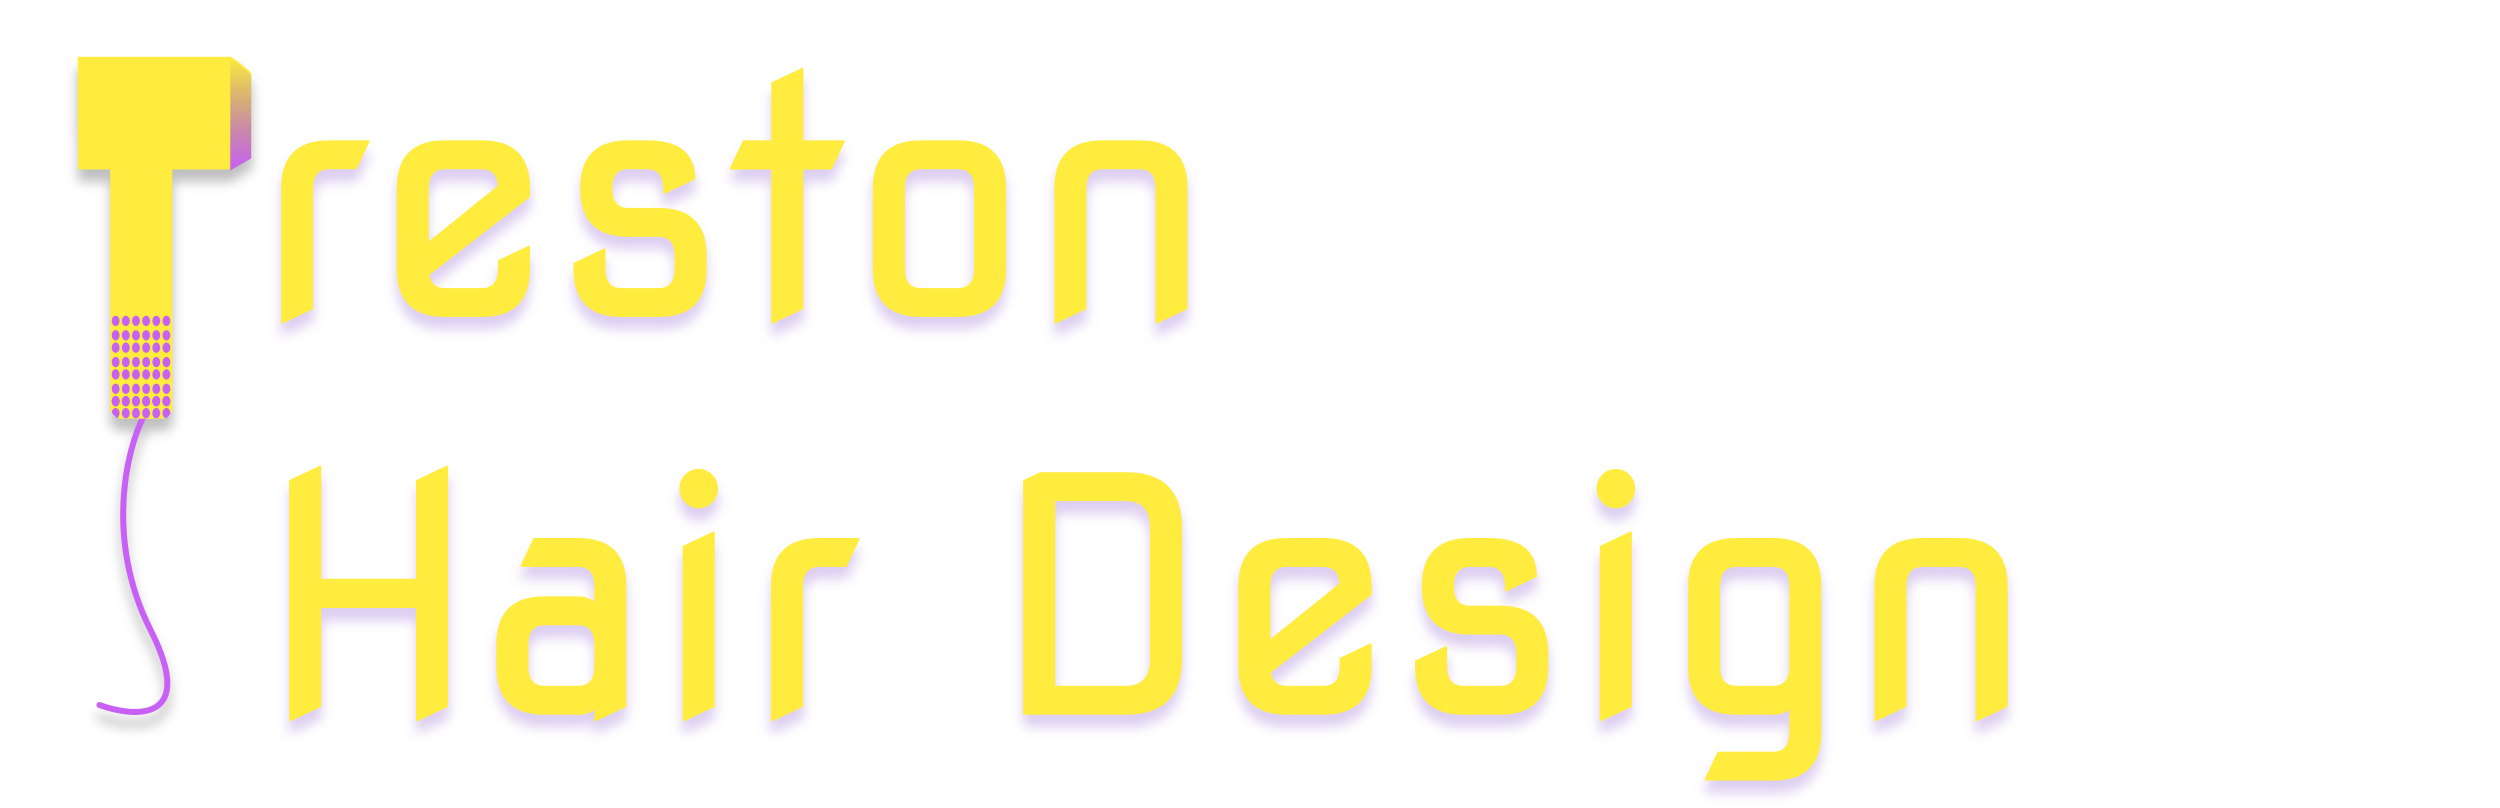
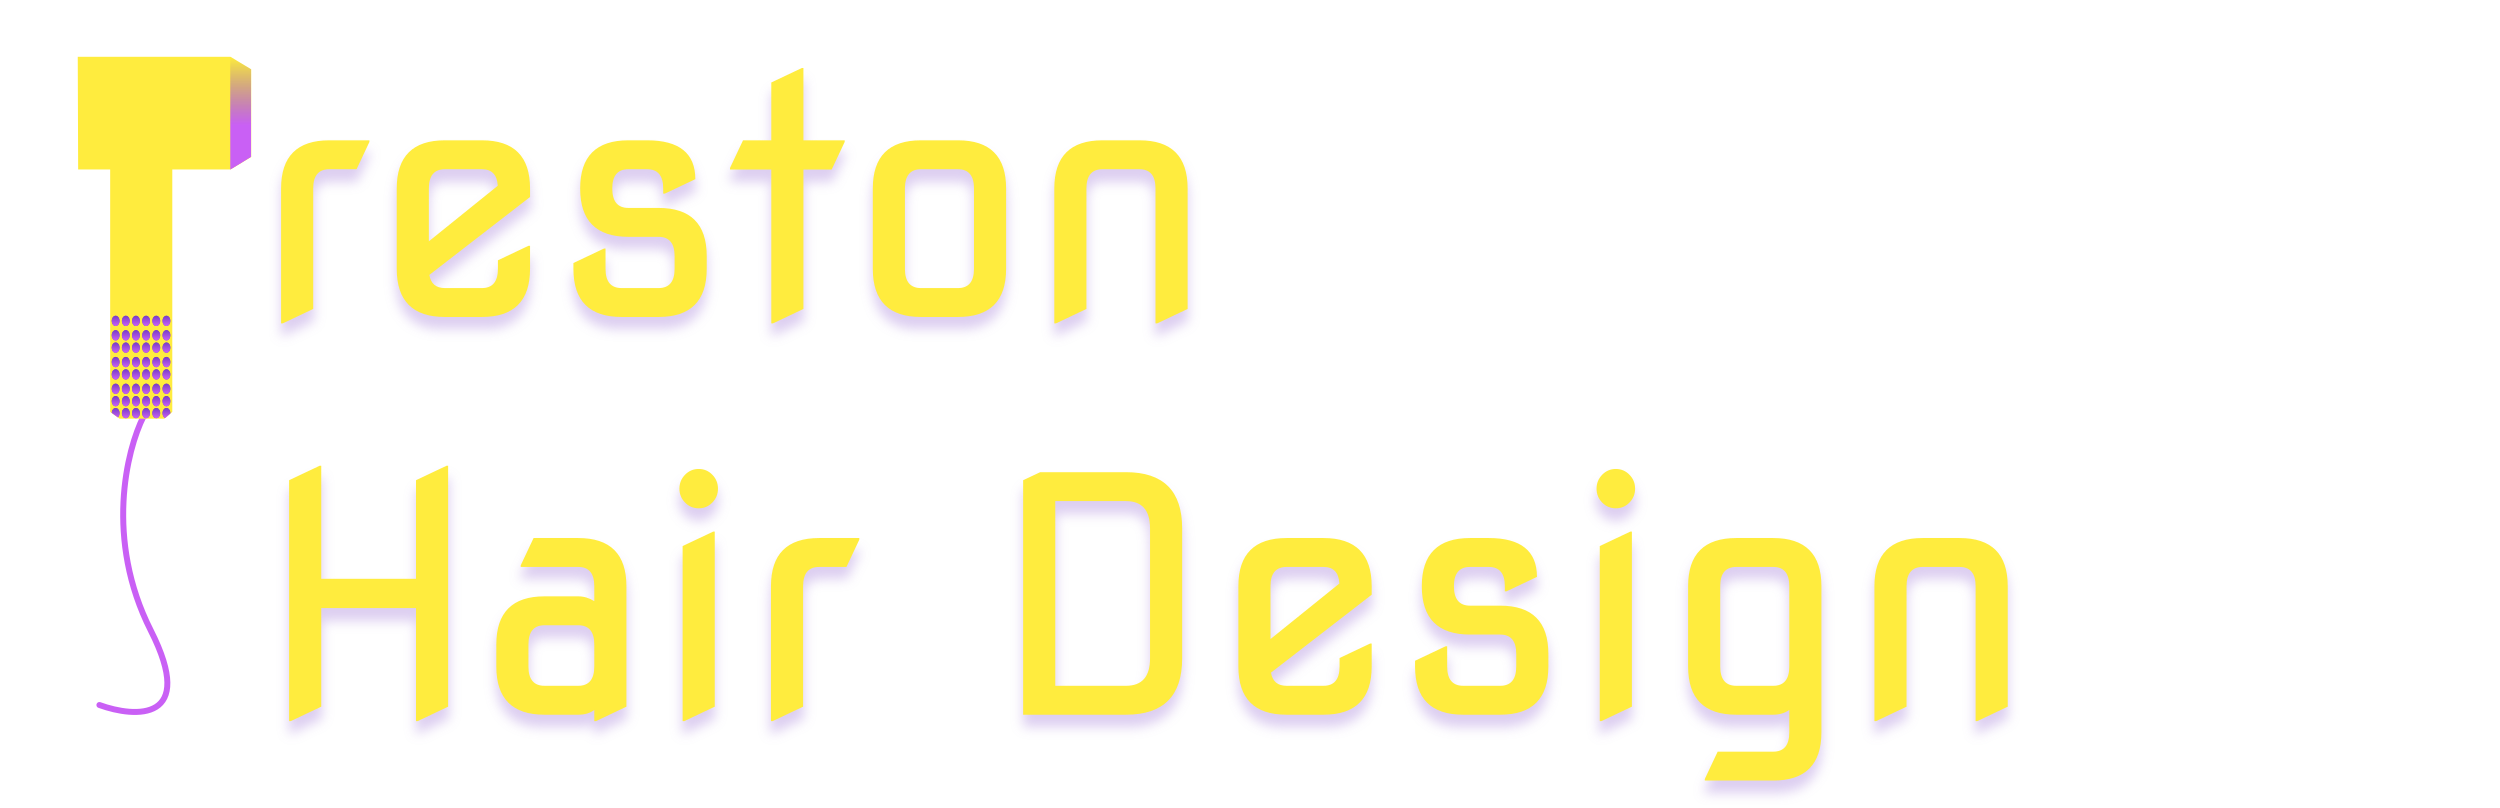
<svg xmlns="http://www.w3.org/2000/svg" width="836" height="270" viewBox="0 0 836 270" fill="none">
  <g filter="url(#filter0_d)">
    <path d="M93.994 108.148V63.031C93.994 52.289 99.365 46.918 110.107 46.918H123.535V47.455L119.238 56.586H110.107C106.527 56.586 104.736 58.734 104.736 63.031V103.314L94.531 108.148H93.994ZM148.779 106C138.037 106 132.666 100.629 132.666 89.887V63.031C132.666 52.289 138.037 46.918 148.779 46.918H161.133C171.875 46.918 177.246 52.289 177.246 63.031V65.878L143.569 91.928C144.071 94.864 145.807 96.332 148.779 96.332H161.133C164.714 96.332 166.504 94.184 166.504 89.887V87.04L176.709 82.206H177.246V89.887C177.246 100.629 171.875 106 161.133 106H148.779ZM143.408 80.702L166.45 62.118C166.235 58.43 164.463 56.586 161.133 56.586H148.779C145.199 56.586 143.408 58.734 143.408 63.031V80.702ZM207.861 106C197.119 106 191.748 100.629 191.748 89.887V87.953L201.953 83.119H202.49V89.887C202.49 94.184 204.281 96.332 207.861 96.332H220.215C223.796 96.332 225.586 94.184 225.586 89.887V85.644C225.586 81.347 223.796 79.198 220.215 79.198H210.117C199.375 79.198 194.004 73.809 194.004 63.031C194.004 52.289 199.375 46.918 210.117 46.918H216.401C227.144 46.918 232.515 51.251 232.515 59.916L222.31 64.75H221.772V63.031C221.772 58.734 219.982 56.586 216.401 56.586H210.117C206.536 56.586 204.746 58.734 204.746 63.031C204.746 67.364 206.536 69.53 210.117 69.53H220.215C230.957 69.53 236.328 74.901 236.328 85.644V89.887C236.328 100.629 230.957 106 220.215 106H207.861ZM257.92 108.148V56.693H244.116V56.156L248.467 46.918H257.92V27.582L268.125 22.748H268.662V46.918H282.466V47.455L278.115 56.693H268.662V103.314L258.457 108.148H257.92ZM307.979 96.332H320.332C323.913 96.332 325.703 94.184 325.703 89.887V63.031C325.703 58.734 323.913 56.586 320.332 56.586H307.979C304.398 56.586 302.607 58.734 302.607 63.031V89.887C302.607 94.184 304.398 96.332 307.979 96.332ZM307.979 106C297.236 106 291.865 100.629 291.865 89.887V63.031C291.865 52.289 297.236 46.918 307.979 46.918H320.332C331.074 46.918 336.445 52.289 336.445 63.031V89.887C336.445 100.629 331.074 106 320.332 106H307.979ZM352.559 108.148V63.031C352.559 52.289 357.93 46.918 368.672 46.918H381.025C391.768 46.918 397.139 52.289 397.139 63.031V103.314L386.934 108.148H386.396V63.031C386.396 58.734 384.606 56.586 381.025 56.586H368.672C365.091 56.586 363.301 58.734 363.301 63.031V103.314L353.096 108.148H352.559ZM96.68 241.148V160.582L106.885 155.748H107.422V193.561H139.111V160.582L149.316 155.748H149.854V236.314L139.648 241.148H139.111V203.336H107.422V236.314L97.217 241.148H96.68ZM182.08 229.332H193.359C196.94 229.332 198.73 227.184 198.73 222.887V215.528C198.73 211.231 196.94 209.083 193.359 209.083H182.08C178.499 209.083 176.709 211.231 176.709 215.528V222.887C176.709 227.184 178.499 229.332 182.08 229.332ZM182.08 239C171.338 239 165.967 233.629 165.967 222.887V215.528C165.967 204.786 171.338 199.415 182.08 199.415H193.359C195.221 199.415 197.012 199.952 198.73 201.026V196.031C198.73 191.734 196.94 189.586 193.359 189.586H174.131V189.049L178.428 179.918H193.359C204.102 179.918 209.473 185.289 209.473 196.031V236.314L199.268 241.148H198.73V237.389C197.37 238.463 195.579 239 193.359 239H182.08ZM229.077 168.048C227.824 166.759 227.197 165.219 227.197 163.429C227.197 161.603 227.824 160.045 229.077 158.756C230.33 157.467 231.852 156.822 233.643 156.822C235.433 156.822 236.955 157.467 238.208 158.756C239.461 160.045 240.088 161.603 240.088 163.429C240.088 165.219 239.461 166.759 238.208 168.048C236.955 169.337 235.433 169.981 233.643 169.981C231.852 169.981 230.33 169.337 229.077 168.048ZM228.271 241.148V182.604L238.477 177.77H239.014V236.314L228.809 241.148H228.271ZM257.812 241.148V196.031C257.812 185.289 263.184 179.918 273.926 179.918H287.354V180.455L283.057 189.586H273.926C270.345 189.586 268.555 191.734 268.555 196.031V236.314L258.35 241.148H257.812ZM352.881 229.332H376.514C381.885 229.332 384.57 226.288 384.57 220.201V176.695C384.57 170.608 381.885 167.564 376.514 167.564H352.881V229.332ZM342.139 239V160.582L347.832 157.896H376.514C389.046 157.896 395.312 164.163 395.312 176.695V220.201C395.312 232.734 389.046 239 376.514 239H342.139ZM430.225 239C419.482 239 414.111 233.629 414.111 222.887V196.031C414.111 185.289 419.482 179.918 430.225 179.918H442.578C453.32 179.918 458.691 185.289 458.691 196.031V198.878L425.015 224.928C425.516 227.864 427.253 229.332 430.225 229.332H442.578C446.159 229.332 447.949 227.184 447.949 222.887V220.04L458.154 215.206H458.691V222.887C458.691 233.629 453.32 239 442.578 239H430.225ZM424.854 213.702L447.896 195.118C447.681 191.43 445.908 189.586 442.578 189.586H430.225C426.644 189.586 424.854 191.734 424.854 196.031V213.702ZM489.307 239C478.564 239 473.193 233.629 473.193 222.887V220.953L483.398 216.119H483.936V222.887C483.936 227.184 485.726 229.332 489.307 229.332H501.66C505.241 229.332 507.031 227.184 507.031 222.887V218.644C507.031 214.347 505.241 212.198 501.66 212.198H491.562C480.82 212.198 475.449 206.809 475.449 196.031C475.449 185.289 480.82 179.918 491.562 179.918H497.847C508.589 179.918 513.96 184.251 513.96 192.916L503.755 197.75H503.218V196.031C503.218 191.734 501.427 189.586 497.847 189.586H491.562C487.982 189.586 486.191 191.734 486.191 196.031C486.191 200.364 487.982 202.53 491.562 202.53H501.66C512.402 202.53 517.773 207.901 517.773 218.644V222.887C517.773 233.629 512.402 239 501.66 239H489.307ZM535.767 168.048C534.513 166.759 533.887 165.219 533.887 163.429C533.887 161.603 534.513 160.045 535.767 158.756C537.02 157.467 538.542 156.822 540.332 156.822C542.122 156.822 543.644 157.467 544.897 158.756C546.151 160.045 546.777 161.603 546.777 163.429C546.777 165.219 546.151 166.759 544.897 168.048C543.644 169.337 542.122 169.981 540.332 169.981C538.542 169.981 537.02 169.337 535.767 168.048ZM534.961 241.148V182.604L545.166 177.77H545.703V236.314L535.498 241.148H534.961ZM580.615 239C569.873 239 564.502 233.629 564.502 222.887V196.031C564.502 185.289 569.873 179.918 580.615 179.918H592.969C603.711 179.918 609.082 185.289 609.082 196.031V244.908C609.082 255.65 603.711 261.021 592.969 261.021H570.088V260.484L574.385 251.354H592.969C596.549 251.354 598.34 249.205 598.34 244.908V237.389C596.836 238.463 595.046 239 592.969 239H580.615ZM580.615 229.332H592.969C596.549 229.332 598.34 227.184 598.34 222.887V196.031C598.34 191.734 596.549 189.586 592.969 189.586H580.615C577.035 189.586 575.244 191.734 575.244 196.031V222.887C575.244 227.184 577.035 229.332 580.615 229.332ZM626.807 241.148V196.031C626.807 185.289 632.178 179.918 642.92 179.918H655.273C666.016 179.918 671.387 185.289 671.387 196.031V236.314L661.182 241.148H660.645V196.031C660.645 191.734 658.854 189.586 655.273 189.586H642.92C639.339 189.586 637.549 191.734 637.549 196.031V236.314L627.344 241.148H626.807Z" fill="#FFEC3E" />
  </g>
-   <g filter="url(#filter1_d)">
-     <path d="M47.986 139.278C42.358 150.414 34.965 180.316 50.418 210.83C65.872 241.344 45.408 240.16 33.245 235.754" stroke="#C960F5" stroke-width="2" stroke-linecap="round" stroke-linejoin="round" />
-     <mask id="mask0" mask-type="alpha" maskUnits="userSpaceOnUse" x="25" y="18" width="60" height="123">
-       <path d="M77.077 19H26L26.131 73.032H36.842V136.751L39.977 140H55L57.613 136.751V73.032H77.077L84 67.047V24.985L77.077 19Z" fill="#FFEC3E" stroke="#C960F5" />
-     </mask>
-     <g mask="url(#mask0)">
-       <path d="M77.077 19H26L26.131 56.671H36.842V137.735L39.977 140H55L57.613 137.735V56.671H77.077L84 52.498V23.172L77.077 19Z" fill="#FFEC3E" />
-       <ellipse cx="38.671" cy="107.306" rx="1.306" ry="1.721" fill="#C960F5" />
-       <ellipse cx="42.068" cy="107.306" rx="1.306" ry="1.721" fill="#C960F5" />
-       <ellipse cx="45.464" cy="107.306" rx="1.306" ry="1.721" fill="#C960F5" />
-       <ellipse cx="48.86" cy="107.306" rx="1.306" ry="1.721" fill="#C960F5" />
-       <ellipse cx="52.257" cy="107.306" rx="1.306" ry="1.721" fill="#C960F5" />
-       <ellipse cx="55.653" cy="107.306" rx="1.306" ry="1.721" fill="#C960F5" />
-       <ellipse cx="38.671" cy="112.124" rx="1.306" ry="1.721" fill="#C960F5" />
-       <ellipse cx="42.068" cy="112.124" rx="1.306" ry="1.721" fill="#C960F5" />
-       <ellipse cx="45.464" cy="112.124" rx="1.306" ry="1.721" fill="#C960F5" />
-       <ellipse cx="48.86" cy="112.124" rx="1.306" ry="1.721" fill="#C960F5" />
-       <ellipse cx="52.257" cy="112.124" rx="1.306" ry="1.721" fill="#C960F5" />
-       <ellipse cx="55.653" cy="112.124" rx="1.306" ry="1.721" fill="#C960F5" />
-       <ellipse cx="38.671" cy="116.254" rx="1.306" ry="1.721" fill="#C960F5" />
-       <ellipse cx="42.068" cy="116.254" rx="1.306" ry="1.721" fill="#C960F5" />
-       <ellipse cx="45.464" cy="116.254" rx="1.306" ry="1.721" fill="#C960F5" />
-       <ellipse cx="48.86" cy="116.254" rx="1.306" ry="1.721" fill="#C960F5" />
-       <ellipse cx="52.257" cy="116.254" rx="1.306" ry="1.721" fill="#C960F5" />
-       <ellipse cx="55.653" cy="116.254" rx="1.306" ry="1.721" fill="#C960F5" />
-       <ellipse cx="38.671" cy="121.072" rx="1.306" ry="1.721" fill="#C960F5" />
-       <ellipse cx="42.068" cy="121.072" rx="1.306" ry="1.721" fill="#C960F5" />
-       <ellipse cx="45.464" cy="121.072" rx="1.306" ry="1.721" fill="#C960F5" />
-       <ellipse cx="48.86" cy="121.072" rx="1.306" ry="1.721" fill="#C960F5" />
-       <ellipse cx="52.257" cy="121.072" rx="1.306" ry="1.721" fill="#C960F5" />
-       <ellipse cx="55.653" cy="121.072" rx="1.306" ry="1.721" fill="#C960F5" />
-       <ellipse cx="38.671" cy="125.202" rx="1.306" ry="1.721" fill="#C960F5" />
-       <ellipse cx="42.068" cy="125.202" rx="1.306" ry="1.721" fill="#C960F5" />
-       <ellipse cx="45.464" cy="125.202" rx="1.306" ry="1.721" fill="#C960F5" />
-       <ellipse cx="48.86" cy="125.202" rx="1.306" ry="1.721" fill="#C960F5" />
-       <ellipse cx="52.257" cy="125.202" rx="1.306" ry="1.721" fill="#C960F5" />
-       <ellipse cx="55.653" cy="125.202" rx="1.306" ry="1.721" fill="#C960F5" />
-       <ellipse cx="38.671" cy="130.02" rx="1.306" ry="1.721" fill="#C960F5" />
-       <ellipse cx="42.068" cy="130.02" rx="1.306" ry="1.721" fill="#C960F5" />
-       <ellipse cx="45.464" cy="130.02" rx="1.306" ry="1.721" fill="#C960F5" />
-       <ellipse cx="48.86" cy="130.02" rx="1.306" ry="1.721" fill="#C960F5" />
-       <ellipse cx="52.257" cy="130.02" rx="1.306" ry="1.721" fill="#C960F5" />
-       <ellipse cx="55.653" cy="130.02" rx="1.306" ry="1.721" fill="#C960F5" />
-       <ellipse cx="38.671" cy="134.149" rx="1.306" ry="1.721" fill="#C960F5" />
-       <ellipse cx="42.068" cy="134.149" rx="1.306" ry="1.721" fill="#C960F5" />
-       <ellipse cx="45.464" cy="134.149" rx="1.306" ry="1.721" fill="#C960F5" />
-       <ellipse cx="48.86" cy="134.149" rx="1.306" ry="1.721" fill="#C960F5" />
-       <ellipse cx="52.257" cy="134.149" rx="1.306" ry="1.721" fill="#C960F5" />
-       <ellipse cx="55.653" cy="134.149" rx="1.306" ry="1.721" fill="#C960F5" />
-       <ellipse cx="38.671" cy="134.149" rx="1.306" ry="1.721" fill="#C960F5" />
-       <ellipse cx="42.068" cy="134.149" rx="1.306" ry="1.721" fill="#C960F5" />
-       <ellipse cx="45.464" cy="134.149" rx="1.306" ry="1.721" fill="#C960F5" />
-       <ellipse cx="48.86" cy="134.149" rx="1.306" ry="1.721" fill="#C960F5" />
-       <ellipse cx="52.257" cy="134.149" rx="1.306" ry="1.721" fill="#C960F5" />
-       <ellipse cx="55.653" cy="134.149" rx="1.306" ry="1.721" fill="#C960F5" />
-       <path fill-rule="evenodd" clip-rule="evenodd" d="M38.671 139.87C39.393 139.87 39.977 139.1 39.977 138.149C39.977 137.199 39.393 136.429 38.671 136.429C37.95 136.429 37.365 137.199 37.365 138.149C37.365 139.1 37.95 139.87 38.671 139.87ZM42.068 139.87C42.789 139.87 43.374 139.1 43.374 138.149C43.374 137.199 42.789 136.429 42.068 136.429C41.346 136.429 40.761 137.199 40.761 138.149C40.761 139.1 41.346 139.87 42.068 139.87ZM46.77 138.149C46.77 139.1 46.185 139.87 45.464 139.87C44.742 139.87 44.158 139.1 44.158 138.149C44.158 137.199 44.742 136.429 45.464 136.429C46.185 136.429 46.77 137.199 46.77 138.149ZM48.86 139.87C49.582 139.87 50.167 139.1 50.167 138.149C50.167 137.199 49.582 136.429 48.86 136.429C48.139 136.429 47.554 137.199 47.554 138.149C47.554 139.1 48.139 139.87 48.86 139.87ZM53.563 138.149C53.563 139.1 52.978 139.87 52.257 139.87C51.535 139.87 50.95 139.1 50.95 138.149C50.95 137.199 51.535 136.429 52.257 136.429C52.978 136.429 53.563 137.199 53.563 138.149ZM55.653 139.87C56.375 139.87 56.959 139.1 56.959 138.149C56.959 137.199 56.375 136.429 55.653 136.429C54.932 136.429 54.347 137.199 54.347 138.149C54.347 139.1 54.932 139.87 55.653 139.87Z" fill="#C960F5" />
-     </g>
+   <path d="M47.986 139.278C42.358 150.414 34.965 180.316 50.418 210.83C65.872 241.344 45.408 240.16 33.245 235.754" stroke="#C960F5" stroke-width="2" stroke-linecap="round" stroke-linejoin="round" />
+   <path d="M77.077 19H26L26.131 56.671H36.842V137.735L39.977 140H55L57.613 137.735V56.671H77.077L84 52.498V23.172L77.077 19Z" fill="#FFEC3E" />
+   <mask id="mask0" mask-type="alpha" maskUnits="userSpaceOnUse" x="26" y="19" width="58" height="121">
+     <path d="M77.077 19H26L26.131 56.671H36.842V137.735L39.977 140H55L57.613 137.735V56.671H77.077L84 52.498V23.172L77.077 19Z" fill="#FFEC3E" />
+   </mask>
+   <g mask="url(#mask0)">
+     <ellipse cx="38.671" cy="107.306" rx="1.306" ry="1.721" fill="#763DC6" />
+     <ellipse cx="38.671" cy="107.306" rx="1.306" ry="1.721" fill="url(#paint0_linear)" />
+     <ellipse cx="42.068" cy="107.306" rx="1.306" ry="1.721" fill="#763DC6" />
+     <ellipse cx="42.068" cy="107.306" rx="1.306" ry="1.721" fill="url(#paint1_linear)" />
+     <ellipse cx="45.464" cy="107.306" rx="1.306" ry="1.721" fill="#763DC6" />
+     <ellipse cx="45.464" cy="107.306" rx="1.306" ry="1.721" fill="url(#paint2_linear)" />
+     <ellipse cx="48.86" cy="107.306" rx="1.306" ry="1.721" fill="#763DC6" />
+     <ellipse cx="48.86" cy="107.306" rx="1.306" ry="1.721" fill="url(#paint3_linear)" />
+     <ellipse cx="52.257" cy="107.306" rx="1.306" ry="1.721" fill="#763DC6" />
+     <ellipse cx="52.257" cy="107.306" rx="1.306" ry="1.721" fill="url(#paint4_linear)" />
+     <ellipse cx="55.653" cy="107.306" rx="1.306" ry="1.721" fill="#763DC6" />
+     <ellipse cx="55.653" cy="107.306" rx="1.306" ry="1.721" fill="url(#paint5_linear)" />
+     <ellipse cx="38.671" cy="112.124" rx="1.306" ry="1.721" fill="#763DC6" />
+     <ellipse cx="38.671" cy="112.124" rx="1.306" ry="1.721" fill="url(#paint6_linear)" />
+     <ellipse cx="42.068" cy="112.124" rx="1.306" ry="1.721" fill="#763DC6" />
+     <ellipse cx="42.068" cy="112.124" rx="1.306" ry="1.721" fill="url(#paint7_linear)" />
+     <ellipse cx="45.464" cy="112.124" rx="1.306" ry="1.721" fill="#763DC6" />
+     <ellipse cx="45.464" cy="112.124" rx="1.306" ry="1.721" fill="url(#paint8_linear)" />
+     <ellipse cx="48.86" cy="112.124" rx="1.306" ry="1.721" fill="#763DC6" />
+     <ellipse cx="48.86" cy="112.124" rx="1.306" ry="1.721" fill="url(#paint9_linear)" />
+     <ellipse cx="52.257" cy="112.124" rx="1.306" ry="1.721" fill="#763DC6" />
+     <ellipse cx="52.257" cy="112.124" rx="1.306" ry="1.721" fill="url(#paint10_linear)" />
+     <ellipse cx="55.653" cy="112.124" rx="1.306" ry="1.721" fill="#763DC6" />
+     <ellipse cx="55.653" cy="112.124" rx="1.306" ry="1.721" fill="url(#paint11_linear)" />
+     <ellipse cx="38.671" cy="116.254" rx="1.306" ry="1.721" fill="#763DC6" />
+     <ellipse cx="38.671" cy="116.254" rx="1.306" ry="1.721" fill="url(#paint12_linear)" />
+     <ellipse cx="42.068" cy="116.254" rx="1.306" ry="1.721" fill="#763DC6" />
+     <ellipse cx="42.068" cy="116.254" rx="1.306" ry="1.721" fill="url(#paint13_linear)" />
+     <ellipse cx="45.464" cy="116.254" rx="1.306" ry="1.721" fill="#763DC6" />
+     <ellipse cx="45.464" cy="116.254" rx="1.306" ry="1.721" fill="url(#paint14_linear)" />
+     <ellipse cx="48.86" cy="116.254" rx="1.306" ry="1.721" fill="#763DC6" />
+     <ellipse cx="48.86" cy="116.254" rx="1.306" ry="1.721" fill="url(#paint15_linear)" />
+     <ellipse cx="52.257" cy="116.254" rx="1.306" ry="1.721" fill="#763DC6" />
+     <ellipse cx="52.257" cy="116.254" rx="1.306" ry="1.721" fill="url(#paint16_linear)" />
+     <ellipse cx="55.653" cy="116.254" rx="1.306" ry="1.721" fill="#763DC6" />
+     <ellipse cx="55.653" cy="116.254" rx="1.306" ry="1.721" fill="url(#paint17_linear)" />
+     <ellipse cx="38.671" cy="121.072" rx="1.306" ry="1.721" fill="#763DC6" />
+     <ellipse cx="38.671" cy="121.072" rx="1.306" ry="1.721" fill="url(#paint18_linear)" />
+     <ellipse cx="42.068" cy="121.072" rx="1.306" ry="1.721" fill="#763DC6" />
+     <ellipse cx="42.068" cy="121.072" rx="1.306" ry="1.721" fill="url(#paint19_linear)" />
+     <ellipse cx="45.464" cy="121.072" rx="1.306" ry="1.721" fill="#763DC6" />
+     <ellipse cx="45.464" cy="121.072" rx="1.306" ry="1.721" fill="url(#paint20_linear)" />
+     <ellipse cx="48.86" cy="121.072" rx="1.306" ry="1.721" fill="#763DC6" />
+     <ellipse cx="48.86" cy="121.072" rx="1.306" ry="1.721" fill="url(#paint21_linear)" />
+     <ellipse cx="52.257" cy="121.072" rx="1.306" ry="1.721" fill="#763DC6" />
+     <ellipse cx="52.257" cy="121.072" rx="1.306" ry="1.721" fill="url(#paint22_linear)" />
+     <ellipse cx="55.653" cy="121.072" rx="1.306" ry="1.721" fill="#763DC6" />
+     <ellipse cx="55.653" cy="121.072" rx="1.306" ry="1.721" fill="url(#paint23_linear)" />
+     <ellipse cx="38.671" cy="125.202" rx="1.306" ry="1.721" fill="#763DC6" />
+     <ellipse cx="38.671" cy="125.202" rx="1.306" ry="1.721" fill="url(#paint24_linear)" />
+     <ellipse cx="42.068" cy="125.202" rx="1.306" ry="1.721" fill="#763DC6" />
+     <ellipse cx="42.068" cy="125.202" rx="1.306" ry="1.721" fill="url(#paint25_linear)" />
+     <ellipse cx="45.464" cy="125.202" rx="1.306" ry="1.721" fill="#763DC6" />
+     <ellipse cx="45.464" cy="125.202" rx="1.306" ry="1.721" fill="url(#paint26_linear)" />
+     <ellipse cx="48.86" cy="125.202" rx="1.306" ry="1.721" fill="#763DC6" />
+     <ellipse cx="48.86" cy="125.202" rx="1.306" ry="1.721" fill="url(#paint27_linear)" />
+     <ellipse cx="52.257" cy="125.202" rx="1.306" ry="1.721" fill="#763DC6" />
+     <ellipse cx="52.257" cy="125.202" rx="1.306" ry="1.721" fill="url(#paint28_linear)" />
+     <ellipse cx="55.653" cy="125.202" rx="1.306" ry="1.721" fill="#763DC6" />
+     <ellipse cx="55.653" cy="125.202" rx="1.306" ry="1.721" fill="url(#paint29_linear)" />
+     <ellipse cx="38.671" cy="130.02" rx="1.306" ry="1.721" fill="#763DC6" />
+     <ellipse cx="38.671" cy="130.02" rx="1.306" ry="1.721" fill="url(#paint30_linear)" />
+     <ellipse cx="42.068" cy="130.02" rx="1.306" ry="1.721" fill="#763DC6" />
+     <ellipse cx="42.068" cy="130.02" rx="1.306" ry="1.721" fill="url(#paint31_linear)" />
+     <ellipse cx="45.464" cy="130.02" rx="1.306" ry="1.721" fill="#763DC6" />
+     <ellipse cx="45.464" cy="130.02" rx="1.306" ry="1.721" fill="url(#paint32_linear)" />
+     <ellipse cx="48.86" cy="130.02" rx="1.306" ry="1.721" fill="#763DC6" />
+     <ellipse cx="48.86" cy="130.02" rx="1.306" ry="1.721" fill="url(#paint33_linear)" />
+     <ellipse cx="52.257" cy="130.02" rx="1.306" ry="1.721" fill="#763DC6" />
+     <ellipse cx="52.257" cy="130.02" rx="1.306" ry="1.721" fill="url(#paint34_linear)" />
+     <ellipse cx="55.653" cy="130.02" rx="1.306" ry="1.721" fill="#763DC6" />
+     <ellipse cx="55.653" cy="130.02" rx="1.306" ry="1.721" fill="url(#paint35_linear)" />
+     <ellipse cx="38.671" cy="134.149" rx="1.306" ry="1.721" fill="#763DC6" />
+     <ellipse cx="38.671" cy="134.149" rx="1.306" ry="1.721" fill="url(#paint36_linear)" />
+     <ellipse cx="42.068" cy="134.149" rx="1.306" ry="1.721" fill="#763DC6" />
+     <ellipse cx="42.068" cy="134.149" rx="1.306" ry="1.721" fill="url(#paint37_linear)" />
+     <ellipse cx="45.464" cy="134.149" rx="1.306" ry="1.721" fill="#763DC6" />
+     <ellipse cx="45.464" cy="134.149" rx="1.306" ry="1.721" fill="url(#paint38_linear)" />
+     <ellipse cx="48.86" cy="134.149" rx="1.306" ry="1.721" fill="#763DC6" />
+     <ellipse cx="48.86" cy="134.149" rx="1.306" ry="1.721" fill="url(#paint39_linear)" />
+     <ellipse cx="52.257" cy="134.149" rx="1.306" ry="1.721" fill="#763DC6" />
+     <ellipse cx="52.257" cy="134.149" rx="1.306" ry="1.721" fill="url(#paint40_linear)" />
+     <ellipse cx="55.653" cy="134.149" rx="1.306" ry="1.721" fill="#763DC6" />
+     <ellipse cx="55.653" cy="134.149" rx="1.306" ry="1.721" fill="url(#paint41_linear)" />
+     <ellipse cx="38.671" cy="138.149" rx="1.306" ry="1.721" fill="#763DC6" />
+     <ellipse cx="38.671" cy="138.149" rx="1.306" ry="1.721" fill="url(#paint42_linear)" />
+     <ellipse cx="42.068" cy="138.149" rx="1.306" ry="1.721" fill="#763DC6" />
+     <ellipse cx="42.068" cy="138.149" rx="1.306" ry="1.721" fill="url(#paint43_linear)" />
+     <ellipse cx="45.464" cy="138.149" rx="1.306" ry="1.721" fill="#763DC6" />
+     <ellipse cx="45.464" cy="138.149" rx="1.306" ry="1.721" fill="url(#paint44_linear)" />
+     <ellipse cx="48.86" cy="138.149" rx="1.306" ry="1.721" fill="#763DC6" />
+     <ellipse cx="48.86" cy="138.149" rx="1.306" ry="1.721" fill="url(#paint45_linear)" />
+     <ellipse cx="52.257" cy="138.149" rx="1.306" ry="1.721" fill="#763DC6" />
+     <ellipse cx="52.257" cy="138.149" rx="1.306" ry="1.721" fill="url(#paint46_linear)" />
+     <ellipse cx="55.653" cy="138.149" rx="1.306" ry="1.721" fill="#763DC6" />
+     <ellipse cx="55.653" cy="138.149" rx="1.306" ry="1.721" fill="url(#paint47_linear)" />
+     <path d="M84 23L77 19V57L84 52.5V23Z" fill="url(#paint48_linear)" />
  </g>
-   <path d="M84 25.08L77 19V57L84 52.947V25.08Z" fill="url(#paint0_linear)" />
  <defs>
    <filter id="filter0_d" x="89.994" y="22.748" width="585.393" height="246.273" filterUnits="userSpaceOnUse" color-interpolation-filters="sRGB">
      <feFlood flood-opacity="0" result="BackgroundImageFix" />
      <feColorMatrix in="SourceAlpha" type="matrix" values="0 0 0 0 0 0 0 0 0 0 0 0 0 0 0 0 0 0 127 0" />
      <feOffset dy="4" />
      <feGaussianBlur stdDeviation="2" />
      <feColorMatrix type="matrix" values="0 0 0 0 0.463 0 0 0 0 0.239 0 0 0 0 0.776 0 0 0 0.25 0" />
      <feBlend mode="normal" in2="BackgroundImageFix" result="effect1_dropShadow" />
      <feBlend mode="normal" in="SourceGraphic" in2="effect1_dropShadow" result="shape" />
    </filter>
-     <filter id="filter1_d" x="22" y="19" width="66" height="228.082" filterUnits="userSpaceOnUse" color-interpolation-filters="sRGB">
-       <feFlood flood-opacity="0" result="BackgroundImageFix" />
-       <feColorMatrix in="SourceAlpha" type="matrix" values="0 0 0 0 0 0 0 0 0 0 0 0 0 0 0 0 0 0 127 0" />
-       <feOffset dy="4" />
-       <feGaussianBlur stdDeviation="2" />
-       <feColorMatrix type="matrix" values="0 0 0 0 0 0 0 0 0 0 0 0 0 0 0 0 0 0 0.25 0" />
-       <feBlend mode="normal" in2="BackgroundImageFix" result="effect1_dropShadow" />
-       <feBlend mode="normal" in="SourceGraphic" in2="effect1_dropShadow" result="shape" />
-     </filter>
-     <linearGradient id="paint0_linear" x1="80.5" y1="19" x2="80.5" y2="57" gradientUnits="userSpaceOnUse">
+     <linearGradient id="paint0_linear" x1="38.671" y1="105.585" x2="38.671" y2="109.027" gradientUnits="userSpaceOnUse">
+       <stop stop-color="#763DC6" />
+       <stop offset="0.562" stop-color="#A551E0" />
+       <stop offset="1" stop-color="#C960F5" />
+     </linearGradient>
+     <linearGradient id="paint1_linear" x1="42.068" y1="105.585" x2="42.068" y2="109.027" gradientUnits="userSpaceOnUse">
+       <stop stop-color="#763DC6" />
+       <stop offset="0.562" stop-color="#A551E0" />
+       <stop offset="1" stop-color="#C960F5" />
+     </linearGradient>
+     <linearGradient id="paint2_linear" x1="45.464" y1="105.585" x2="45.464" y2="109.027" gradientUnits="userSpaceOnUse">
+       <stop stop-color="#763DC6" />
+       <stop offset="0.562" stop-color="#A551E0" />
+       <stop offset="1" stop-color="#C960F5" />
+     </linearGradient>
+     <linearGradient id="paint3_linear" x1="48.86" y1="105.585" x2="48.86" y2="109.027" gradientUnits="userSpaceOnUse">
+       <stop stop-color="#763DC6" />
+       <stop offset="0.562" stop-color="#A551E0" />
+       <stop offset="1" stop-color="#C960F5" />
+     </linearGradient>
+     <linearGradient id="paint4_linear" x1="52.257" y1="105.585" x2="52.257" y2="109.027" gradientUnits="userSpaceOnUse">
+       <stop stop-color="#763DC6" />
+       <stop offset="0.562" stop-color="#A551E0" />
+       <stop offset="1" stop-color="#C960F5" />
+     </linearGradient>
+     <linearGradient id="paint5_linear" x1="55.653" y1="105.585" x2="55.653" y2="109.027" gradientUnits="userSpaceOnUse">
+       <stop stop-color="#763DC6" />
+       <stop offset="0.562" stop-color="#A551E0" />
+       <stop offset="1" stop-color="#C960F5" />
+     </linearGradient>
+     <linearGradient id="paint6_linear" x1="38.671" y1="110.403" x2="38.671" y2="113.845" gradientUnits="userSpaceOnUse">
+       <stop stop-color="#763DC6" />
+       <stop offset="0.562" stop-color="#A551E0" />
+       <stop offset="1" stop-color="#C960F5" />
+     </linearGradient>
+     <linearGradient id="paint7_linear" x1="42.068" y1="110.403" x2="42.068" y2="113.845" gradientUnits="userSpaceOnUse">
+       <stop stop-color="#763DC6" />
+       <stop offset="0.562" stop-color="#A551E0" />
+       <stop offset="1" stop-color="#C960F5" />
+     </linearGradient>
+     <linearGradient id="paint8_linear" x1="45.464" y1="110.403" x2="45.464" y2="113.845" gradientUnits="userSpaceOnUse">
+       <stop stop-color="#763DC6" />
+       <stop offset="0.562" stop-color="#A551E0" />
+       <stop offset="1" stop-color="#C960F5" />
+     </linearGradient>
+     <linearGradient id="paint9_linear" x1="48.86" y1="110.403" x2="48.86" y2="113.845" gradientUnits="userSpaceOnUse">
+       <stop stop-color="#763DC6" />
+       <stop offset="0.562" stop-color="#A551E0" />
+       <stop offset="1" stop-color="#C960F5" />
+     </linearGradient>
+     <linearGradient id="paint10_linear" x1="52.257" y1="110.403" x2="52.257" y2="113.845" gradientUnits="userSpaceOnUse">
+       <stop stop-color="#763DC6" />
+       <stop offset="0.562" stop-color="#A551E0" />
+       <stop offset="1" stop-color="#C960F5" />
+     </linearGradient>
+     <linearGradient id="paint11_linear" x1="55.653" y1="110.403" x2="55.653" y2="113.845" gradientUnits="userSpaceOnUse">
+       <stop stop-color="#763DC6" />
+       <stop offset="0.562" stop-color="#A551E0" />
+       <stop offset="1" stop-color="#C960F5" />
+     </linearGradient>
+     <linearGradient id="paint12_linear" x1="38.671" y1="114.533" x2="38.671" y2="117.974" gradientUnits="userSpaceOnUse">
+       <stop stop-color="#763DC6" />
+       <stop offset="0.562" stop-color="#A551E0" />
+       <stop offset="1" stop-color="#C960F5" />
+     </linearGradient>
+     <linearGradient id="paint13_linear" x1="42.068" y1="114.533" x2="42.068" y2="117.974" gradientUnits="userSpaceOnUse">
+       <stop stop-color="#763DC6" />
+       <stop offset="0.562" stop-color="#A551E0" />
+       <stop offset="1" stop-color="#C960F5" />
+     </linearGradient>
+     <linearGradient id="paint14_linear" x1="45.464" y1="114.533" x2="45.464" y2="117.974" gradientUnits="userSpaceOnUse">
+       <stop stop-color="#763DC6" />
+       <stop offset="0.562" stop-color="#A551E0" />
+       <stop offset="1" stop-color="#C960F5" />
+     </linearGradient>
+     <linearGradient id="paint15_linear" x1="48.86" y1="114.533" x2="48.86" y2="117.974" gradientUnits="userSpaceOnUse">
+       <stop stop-color="#763DC6" />
+       <stop offset="0.562" stop-color="#A551E0" />
+       <stop offset="1" stop-color="#C960F5" />
+     </linearGradient>
+     <linearGradient id="paint16_linear" x1="52.257" y1="114.533" x2="52.257" y2="117.974" gradientUnits="userSpaceOnUse">
+       <stop stop-color="#763DC6" />
+       <stop offset="0.562" stop-color="#A551E0" />
+       <stop offset="1" stop-color="#C960F5" />
+     </linearGradient>
+     <linearGradient id="paint17_linear" x1="55.653" y1="114.533" x2="55.653" y2="117.974" gradientUnits="userSpaceOnUse">
+       <stop stop-color="#763DC6" />
+       <stop offset="0.562" stop-color="#A551E0" />
+       <stop offset="1" stop-color="#C960F5" />
+     </linearGradient>
+     <linearGradient id="paint18_linear" x1="38.671" y1="119.351" x2="38.671" y2="122.793" gradientUnits="userSpaceOnUse">
+       <stop stop-color="#763DC6" />
+       <stop offset="0.562" stop-color="#A551E0" />
+       <stop offset="1" stop-color="#C960F5" />
+     </linearGradient>
+     <linearGradient id="paint19_linear" x1="42.068" y1="119.351" x2="42.068" y2="122.793" gradientUnits="userSpaceOnUse">
+       <stop stop-color="#763DC6" />
+       <stop offset="0.562" stop-color="#A551E0" />
+       <stop offset="1" stop-color="#C960F5" />
+     </linearGradient>
+     <linearGradient id="paint20_linear" x1="45.464" y1="119.351" x2="45.464" y2="122.793" gradientUnits="userSpaceOnUse">
+       <stop stop-color="#763DC6" />
+       <stop offset="0.562" stop-color="#A551E0" />
+       <stop offset="1" stop-color="#C960F5" />
+     </linearGradient>
+     <linearGradient id="paint21_linear" x1="48.86" y1="119.351" x2="48.86" y2="122.793" gradientUnits="userSpaceOnUse">
+       <stop stop-color="#763DC6" />
+       <stop offset="0.562" stop-color="#A551E0" />
+       <stop offset="1" stop-color="#C960F5" />
+     </linearGradient>
+     <linearGradient id="paint22_linear" x1="52.257" y1="119.351" x2="52.257" y2="122.793" gradientUnits="userSpaceOnUse">
+       <stop stop-color="#763DC6" />
+       <stop offset="0.562" stop-color="#A551E0" />
+       <stop offset="1" stop-color="#C960F5" />
+     </linearGradient>
+     <linearGradient id="paint23_linear" x1="55.653" y1="119.351" x2="55.653" y2="122.793" gradientUnits="userSpaceOnUse">
+       <stop stop-color="#763DC6" />
+       <stop offset="0.562" stop-color="#A551E0" />
+       <stop offset="1" stop-color="#C960F5" />
+     </linearGradient>
+     <linearGradient id="paint24_linear" x1="38.671" y1="123.481" x2="38.671" y2="126.922" gradientUnits="userSpaceOnUse">
+       <stop stop-color="#763DC6" />
+       <stop offset="0.562" stop-color="#A551E0" />
+       <stop offset="1" stop-color="#C960F5" />
+     </linearGradient>
+     <linearGradient id="paint25_linear" x1="42.068" y1="123.481" x2="42.068" y2="126.922" gradientUnits="userSpaceOnUse">
+       <stop stop-color="#763DC6" />
+       <stop offset="0.562" stop-color="#A551E0" />
+       <stop offset="1" stop-color="#C960F5" />
+     </linearGradient>
+     <linearGradient id="paint26_linear" x1="45.464" y1="123.481" x2="45.464" y2="126.922" gradientUnits="userSpaceOnUse">
+       <stop stop-color="#763DC6" />
+       <stop offset="0.562" stop-color="#A551E0" />
+       <stop offset="1" stop-color="#C960F5" />
+     </linearGradient>
+     <linearGradient id="paint27_linear" x1="48.86" y1="123.481" x2="48.86" y2="126.922" gradientUnits="userSpaceOnUse">
+       <stop stop-color="#763DC6" />
+       <stop offset="0.562" stop-color="#A551E0" />
+       <stop offset="1" stop-color="#C960F5" />
+     </linearGradient>
+     <linearGradient id="paint28_linear" x1="52.257" y1="123.481" x2="52.257" y2="126.922" gradientUnits="userSpaceOnUse">
+       <stop stop-color="#763DC6" />
+       <stop offset="0.562" stop-color="#A551E0" />
+       <stop offset="1" stop-color="#C960F5" />
+     </linearGradient>
+     <linearGradient id="paint29_linear" x1="55.653" y1="123.481" x2="55.653" y2="126.922" gradientUnits="userSpaceOnUse">
+       <stop stop-color="#763DC6" />
+       <stop offset="0.562" stop-color="#A551E0" />
+       <stop offset="1" stop-color="#C960F5" />
+     </linearGradient>
+     <linearGradient id="paint30_linear" x1="38.671" y1="128.299" x2="38.671" y2="131.74" gradientUnits="userSpaceOnUse">
+       <stop stop-color="#763DC6" />
+       <stop offset="0.562" stop-color="#A551E0" />
+       <stop offset="1" stop-color="#C960F5" />
+     </linearGradient>
+     <linearGradient id="paint31_linear" x1="42.068" y1="128.299" x2="42.068" y2="131.74" gradientUnits="userSpaceOnUse">
+       <stop stop-color="#763DC6" />
+       <stop offset="0.562" stop-color="#A551E0" />
+       <stop offset="1" stop-color="#C960F5" />
+     </linearGradient>
+     <linearGradient id="paint32_linear" x1="45.464" y1="128.299" x2="45.464" y2="131.74" gradientUnits="userSpaceOnUse">
+       <stop stop-color="#763DC6" />
+       <stop offset="0.562" stop-color="#A551E0" />
+       <stop offset="1" stop-color="#C960F5" />
+     </linearGradient>
+     <linearGradient id="paint33_linear" x1="48.86" y1="128.299" x2="48.86" y2="131.74" gradientUnits="userSpaceOnUse">
+       <stop stop-color="#763DC6" />
+       <stop offset="0.562" stop-color="#A551E0" />
+       <stop offset="1" stop-color="#C960F5" />
+     </linearGradient>
+     <linearGradient id="paint34_linear" x1="52.257" y1="128.299" x2="52.257" y2="131.74" gradientUnits="userSpaceOnUse">
+       <stop stop-color="#763DC6" />
+       <stop offset="0.562" stop-color="#A551E0" />
+       <stop offset="1" stop-color="#C960F5" />
+     </linearGradient>
+     <linearGradient id="paint35_linear" x1="55.653" y1="128.299" x2="55.653" y2="131.74" gradientUnits="userSpaceOnUse">
+       <stop stop-color="#763DC6" />
+       <stop offset="0.562" stop-color="#A551E0" />
+       <stop offset="1" stop-color="#C960F5" />
+     </linearGradient>
+     <linearGradient id="paint36_linear" x1="38.671" y1="132.429" x2="38.671" y2="135.87" gradientUnits="userSpaceOnUse">
+       <stop stop-color="#763DC6" />
+       <stop offset="0.562" stop-color="#A551E0" />
+       <stop offset="1" stop-color="#C960F5" />
+     </linearGradient>
+     <linearGradient id="paint37_linear" x1="42.068" y1="132.429" x2="42.068" y2="135.87" gradientUnits="userSpaceOnUse">
+       <stop stop-color="#763DC6" />
+       <stop offset="0.562" stop-color="#A551E0" />
+       <stop offset="1" stop-color="#C960F5" />
+     </linearGradient>
+     <linearGradient id="paint38_linear" x1="45.464" y1="132.429" x2="45.464" y2="135.87" gradientUnits="userSpaceOnUse">
+       <stop stop-color="#763DC6" />
+       <stop offset="0.562" stop-color="#A551E0" />
+       <stop offset="1" stop-color="#C960F5" />
+     </linearGradient>
+     <linearGradient id="paint39_linear" x1="48.86" y1="132.429" x2="48.86" y2="135.87" gradientUnits="userSpaceOnUse">
+       <stop stop-color="#763DC6" />
+       <stop offset="0.562" stop-color="#A551E0" />
+       <stop offset="1" stop-color="#C960F5" />
+     </linearGradient>
+     <linearGradient id="paint40_linear" x1="52.257" y1="132.429" x2="52.257" y2="135.87" gradientUnits="userSpaceOnUse">
+       <stop stop-color="#763DC6" />
+       <stop offset="0.562" stop-color="#A551E0" />
+       <stop offset="1" stop-color="#C960F5" />
+     </linearGradient>
+     <linearGradient id="paint41_linear" x1="55.653" y1="132.429" x2="55.653" y2="135.87" gradientUnits="userSpaceOnUse">
+       <stop stop-color="#763DC6" />
+       <stop offset="0.562" stop-color="#A551E0" />
+       <stop offset="1" stop-color="#C960F5" />
+     </linearGradient>
+     <linearGradient id="paint42_linear" x1="38.671" y1="136.429" x2="38.671" y2="139.87" gradientUnits="userSpaceOnUse">
+       <stop stop-color="#763DC6" />
+       <stop offset="0.562" stop-color="#A551E0" />
+       <stop offset="1" stop-color="#C960F5" />
+     </linearGradient>
+     <linearGradient id="paint43_linear" x1="42.068" y1="136.429" x2="42.068" y2="139.87" gradientUnits="userSpaceOnUse">
+       <stop stop-color="#763DC6" />
+       <stop offset="0.562" stop-color="#A551E0" />
+       <stop offset="1" stop-color="#C960F5" />
+     </linearGradient>
+     <linearGradient id="paint44_linear" x1="45.464" y1="136.429" x2="45.464" y2="139.87" gradientUnits="userSpaceOnUse">
+       <stop stop-color="#763DC6" />
+       <stop offset="0.562" stop-color="#A551E0" />
+       <stop offset="1" stop-color="#C960F5" />
+     </linearGradient>
+     <linearGradient id="paint45_linear" x1="48.86" y1="136.429" x2="48.86" y2="139.87" gradientUnits="userSpaceOnUse">
+       <stop stop-color="#763DC6" />
+       <stop offset="0.562" stop-color="#A551E0" />
+       <stop offset="1" stop-color="#C960F5" />
+     </linearGradient>
+     <linearGradient id="paint46_linear" x1="52.257" y1="136.429" x2="52.257" y2="139.87" gradientUnits="userSpaceOnUse">
+       <stop stop-color="#763DC6" />
+       <stop offset="0.562" stop-color="#A551E0" />
+       <stop offset="1" stop-color="#C960F5" />
+     </linearGradient>
+     <linearGradient id="paint47_linear" x1="55.653" y1="136.429" x2="55.653" y2="139.87" gradientUnits="userSpaceOnUse">
+       <stop stop-color="#763DC6" />
+       <stop offset="0.562" stop-color="#A551E0" />
+       <stop offset="1" stop-color="#C960F5" />
+     </linearGradient>
+     <linearGradient id="paint48_linear" x1="80.5" y1="19" x2="80.5" y2="57" gradientUnits="userSpaceOnUse">
      <stop stop-color="#763DC6" stop-opacity="0" />
+       <stop offset="0.604" stop-color="#C960F5" />
      <stop offset="1" stop-color="#C960F5" />
    </linearGradient>
  </defs>
</svg>
